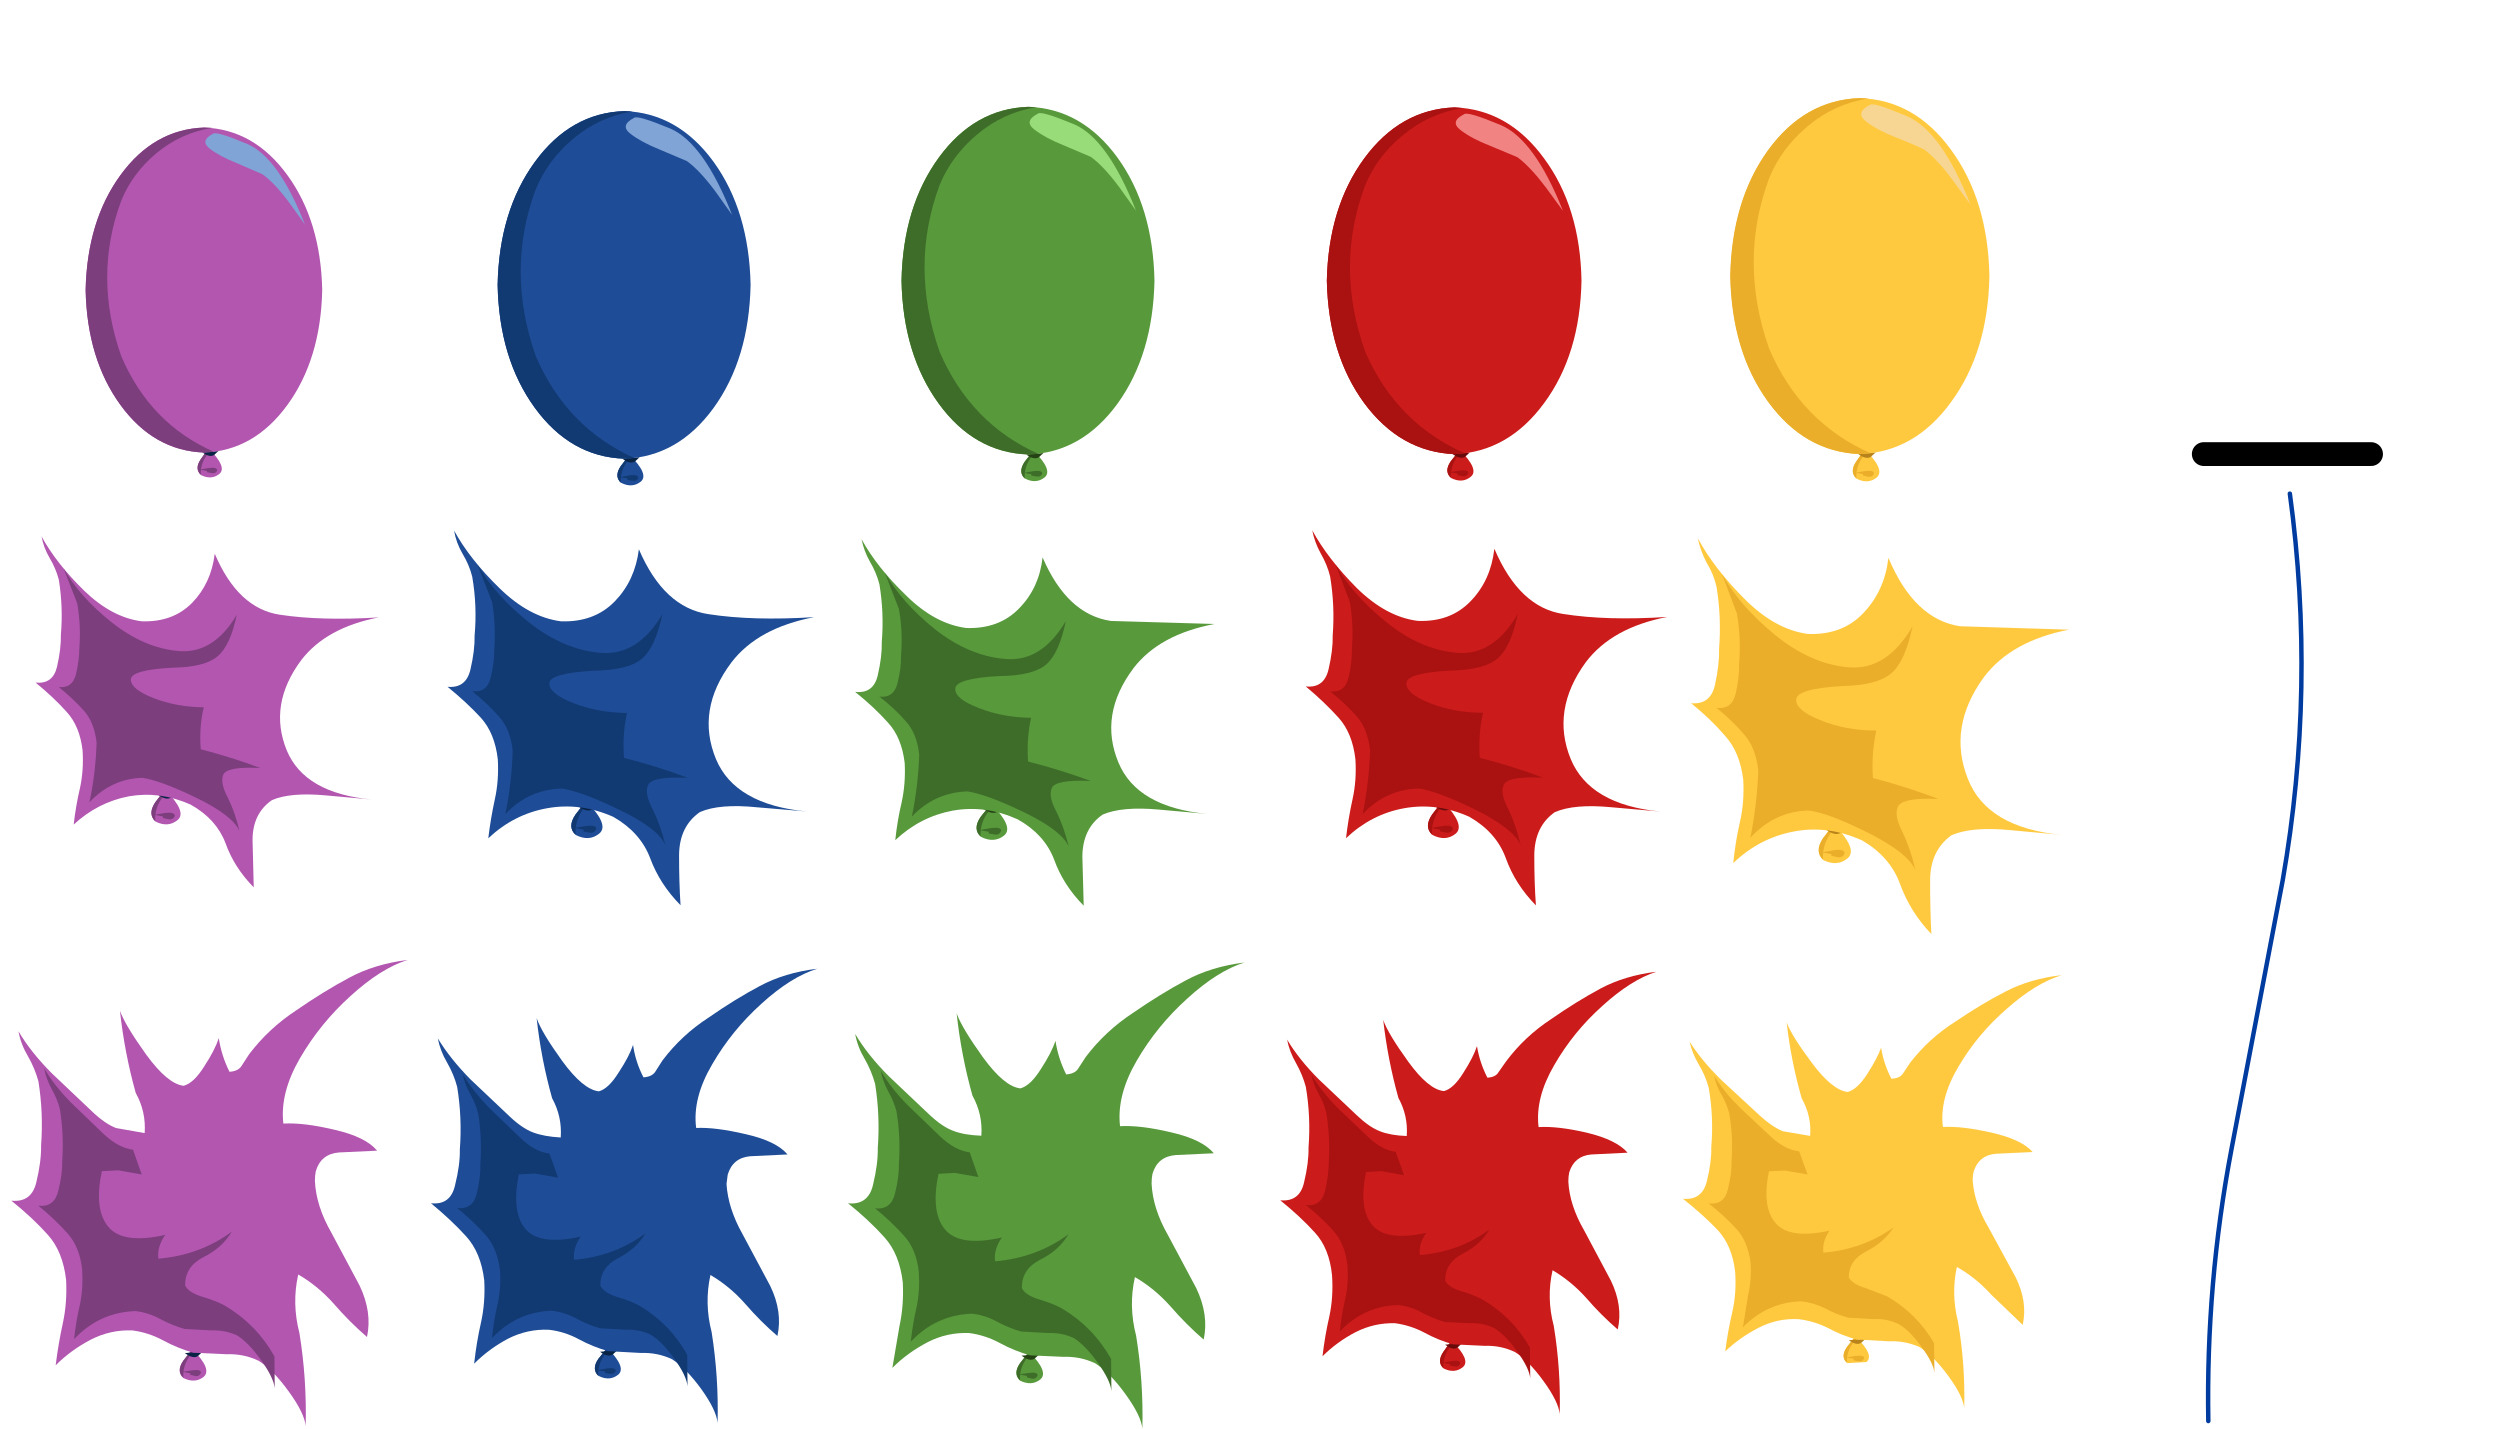
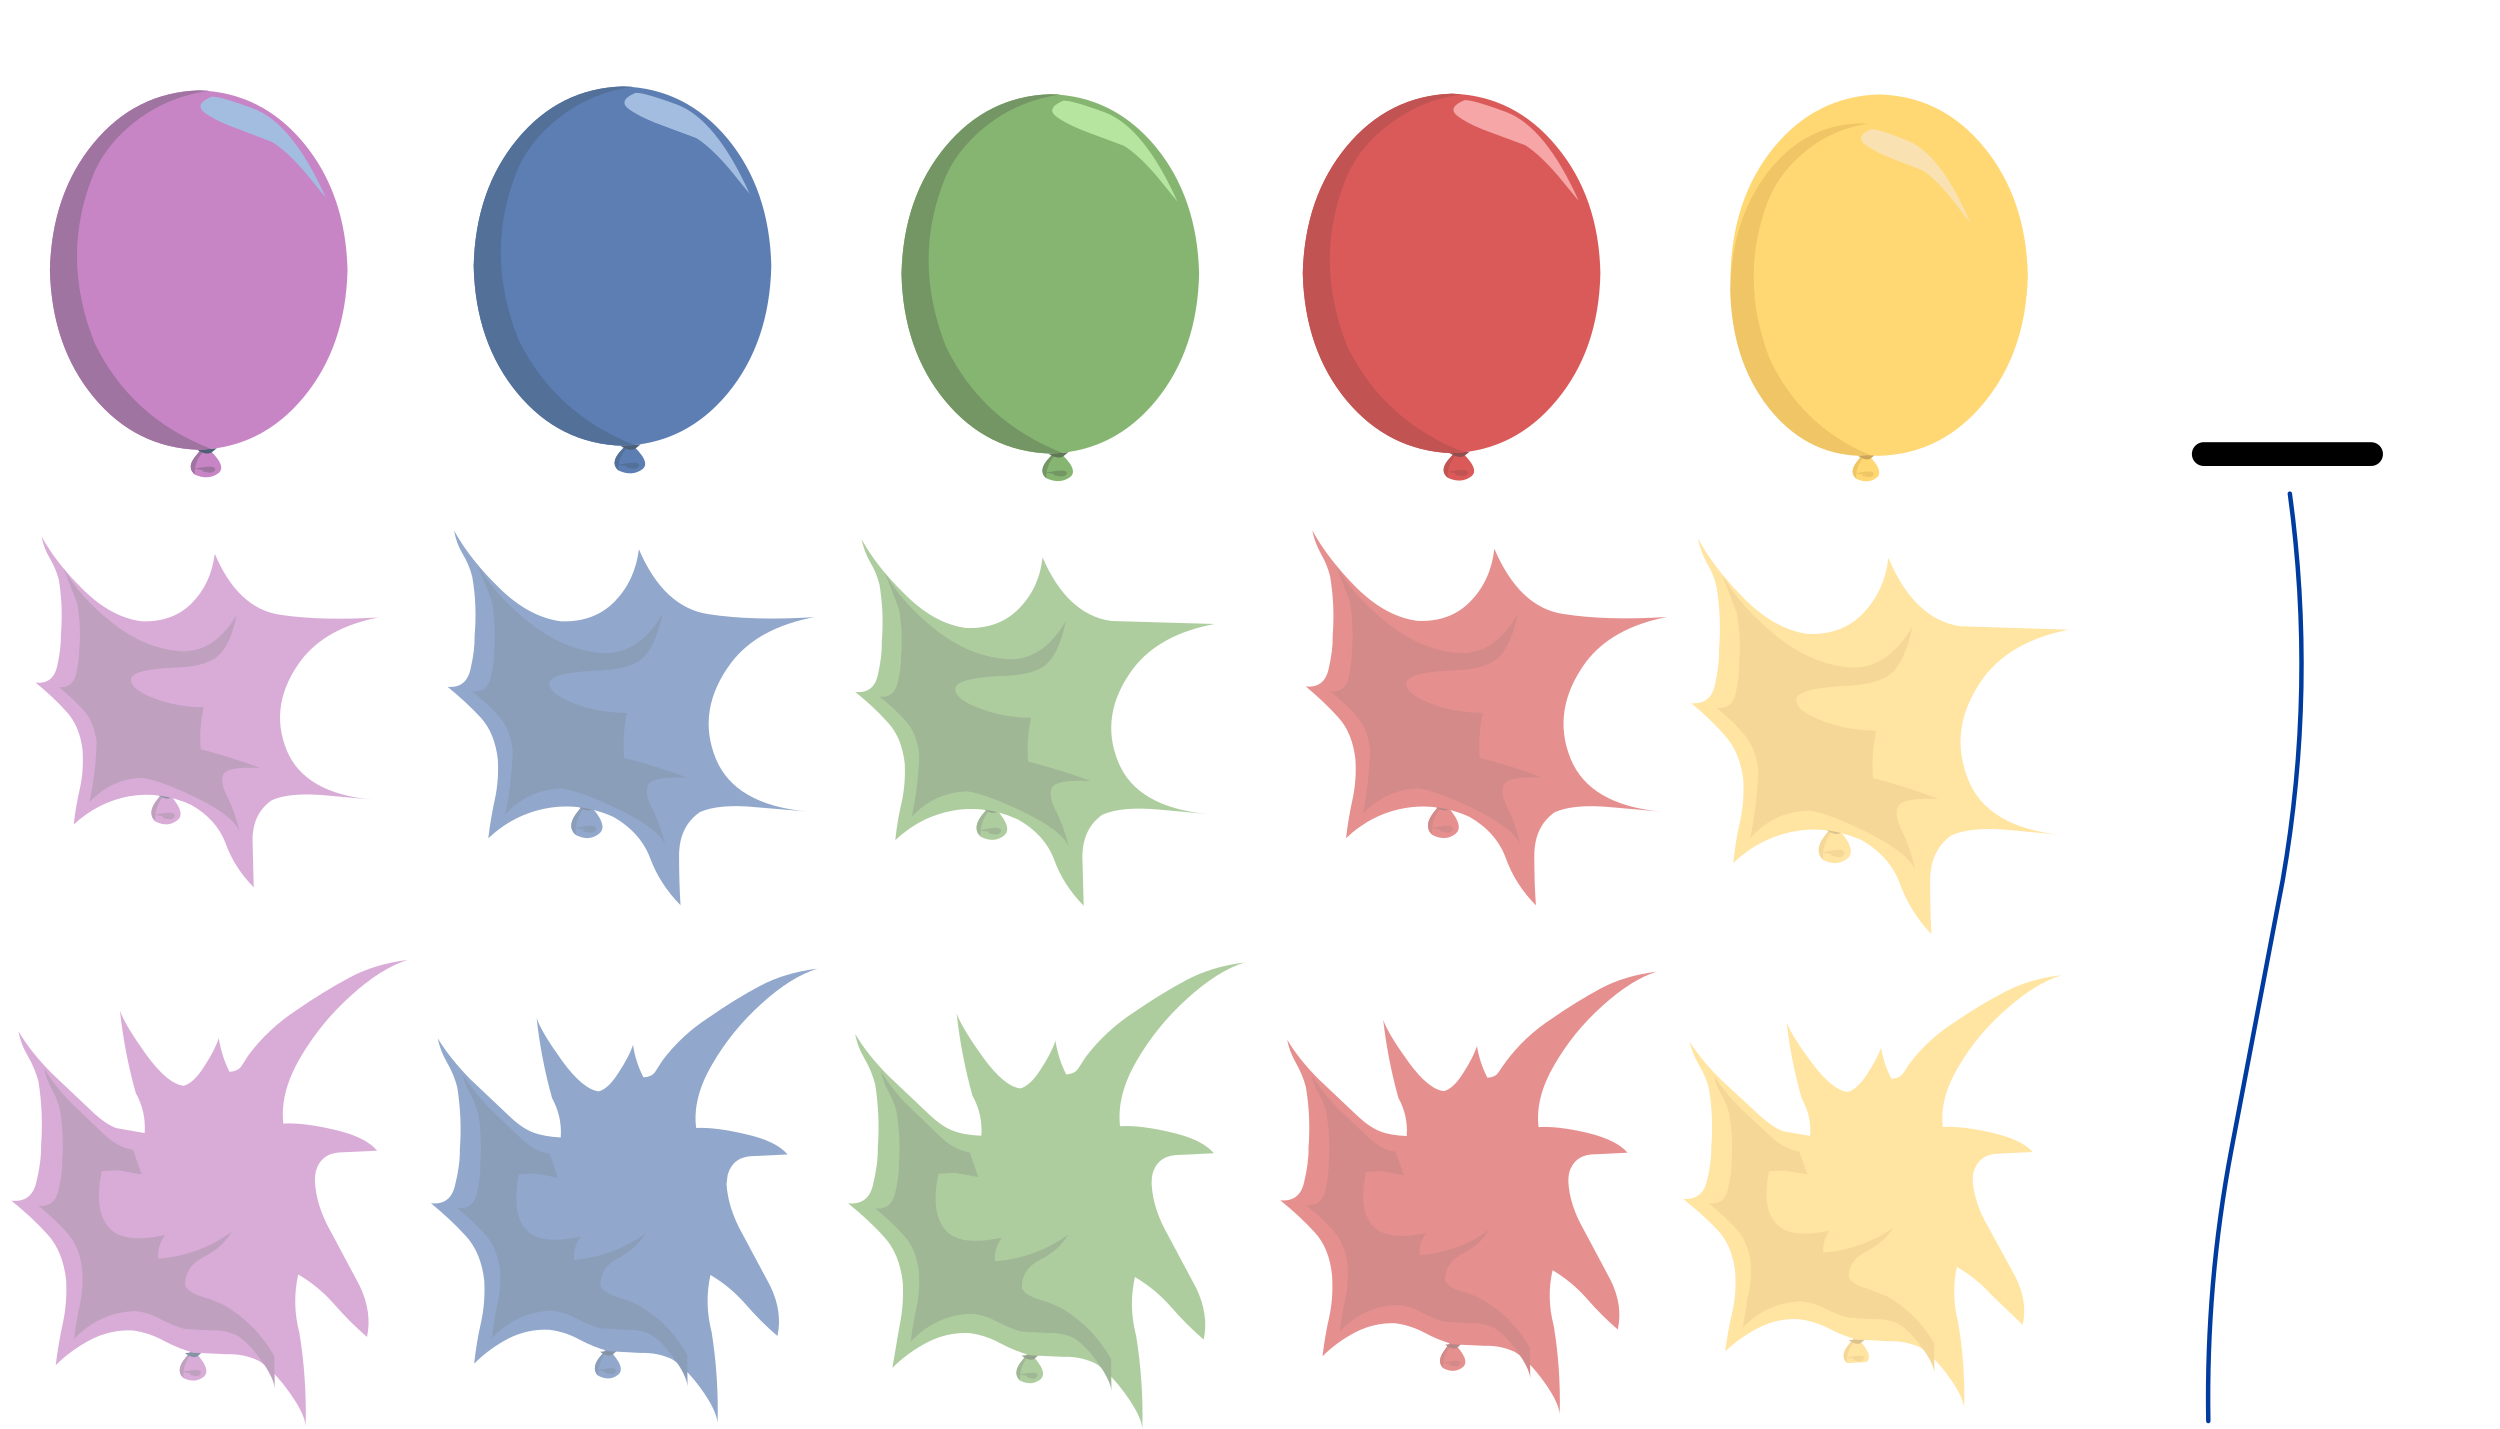
<svg xmlns="http://www.w3.org/2000/svg" width="420" height="240" id="svg2" version="1.1">
  <defs id="defs4" />
  <g id="layer1" transform="translate(-102.9821,-429.7616)">
-     <g id="g5337" transform="translate(117.3658,451.1889)">
+     <g id="g5337" transform="matrix(1.257862,0,0,1.105813,111.3658,444.9488)" style="opacity:0.721">
      <path id="path5339" d="m 19.35,55.75 q 1.1,-1.65 1.35,-1.8 3.15,3.15 1.75,4.25 -1.3,1.05 -3.05,0.2 -1.15,-1.05 -0.05,-2.65" style="fill:#b256b0;fill-rule:evenodd;stroke:none" />
      <path id="path5341" d="m 19.35,58.35 q -1.1,-1.05 0,-2.65 1.1,-1.6 1.35,-1.75 l 0.35,0.35 q -1.8,1.65 -1.7,4.05" style="fill:#7c3e7c;fill-rule:evenodd;stroke:none" />
      <path id="path5343" d="m 21.6,55 q -0.75,0.5 -2,-0.45 l 2.7,-0.2 -0.7,0.65" style="fill:#082344;fill-rule:evenodd;stroke:none" />
      <path id="path5345" d="m 21.15,58.05 -0.75,-0.15 0,-0.2 -1.2,-0.25 1.5,-0.25 q 1.35,-0.2 1.4,0.4 -0.25,0.6 -0.95,0.45" style="fill:#7c3e7c;fill-rule:evenodd;stroke:none" />
      <path id="path5347" d="m 39.75,27.3 q -0.25,11.6 -5.85,19.3 -5.6,7.7 -14,8 Q 11.45,54.3 5.85,46.6 0.25,38.9 0,27.3 0.25,15.7 5.85,8 11.45,0.3 19.9,0 q 8.4,0.3 14,8 5.6,7.7 5.85,19.3" style="fill:#b256b0;fill-rule:evenodd;stroke:none" />
      <path id="path5349" d="M 0,27.3 Q 0.25,15.7 5.85,8 11.45,0.3 19.9,0 l 1.35,0.05 Q 16,0.9 11.9,4.3 7.85,7.7 6,12.25 1.25,25 6,38.45 q 4.85,11.3 15.5,16 L 19.9,54.6 Q 11.45,54.3 5.85,46.6 0.25,38.9 0,27.3" style="fill:#7c3e7c;fill-rule:evenodd;stroke:none" />
      <path id="path5351" d="M 20.85,3.55 Q 19.15,2.2 21.4,1.05 21.9,0.55 27.15,2.75 32.4,5 36.85,16.3 L 34.2,12.6 Q 31.7,9.25 29.7,7.85 L 25.45,6 q -2.9,-1.15 -4.6,-2.45" style="fill:#80a4d6;fill-rule:evenodd;stroke:none" />
    </g>
-     <g id="g5458" transform="translate(111.3104,522.6865)">
+     <g id="g5458" transform="translate(111.3104,522.6865)" style="opacity:0.492">
      <path id="path5460" d="m 19.4,39.75 q 3.75,3.75 2.1,5.1 -1.6,1.3 -3.7,0.25 -1.35,-1.25 -0.05,-3.2 1.35,-1.95 1.65,-2.15" style="fill:#b256b0;fill-rule:evenodd;stroke:none" />
      <path id="path5462" d="m 19.8,40.15 q -2.2,2 -2.05,4.9 -1.3,-1.25 0,-3.2 l 1.65,-2.1 0.4,0.4" style="fill:#7c3e7c;fill-rule:evenodd;stroke:none" />
      <path id="path5464" d="M 18.1,40.5 21.35,40.2 20.5,41 q -0.9,0.65 -2.4,-0.5" style="fill:#082344;fill-rule:evenodd;stroke:none" />
      <path id="path5466" d="m 17.6,43.95 1.8,-0.3 q 1.6,-0.2 1.65,0.5 -0.3,0.7 -1.1,0.55 l -0.9,-0.2 0,-0.25 -1.45,-0.3" style="fill:#7c3e7c;fill-rule:evenodd;stroke:none" />
      <path id="path5468" d="m 42.3,17.95 q -5.6,7.5 -2.45,15.2 3,7.2 14.3,8.25 L 46.4,40.7 q -5.95,-0.55 -9.05,0.8 -3.25,2.25 -3.25,6.7 l 0.2,7.95 Q 31,52.8 29.55,48.7 28,44.65 23.7,42.25 18.55,39.95 13.35,40.85 8.1,41.85 4.05,45.6 4.4,42.5 5.1,39.5 5.75,36.55 5.55,33.2 5.1,29.1 2.85,26.65 0.65,24.2 -2.35,21.75 0.55,22.05 1.25,19.1 1.95,16.05 1.9,13.7 2.3,9.05 1.55,4.45 1.05,2.55 0,0.8 q -1,-1.7 -1.35,-3.6 2.5,4.55 7.15,9.1 4.65,4.5 9.65,5.15 5.25,0.2 8.5,-3.1 3.2,-3.3 3.8,-8.25 3.9,9.2 10.95,10.25 6.95,1.05 16.6,0.45 -8.8,1.7 -13,7.15" style="fill:#b256b0;fill-rule:evenodd;stroke:none" />
      <path id="path5470" d="m 31.45,10.35 q -1.1,5.25 -3.25,7 -2.1,1.8 -7.5,1.9 -7.05,0.35 -7.05,2 0,1.6 3.8,3.1 3.85,1.5 8.45,1.55 -0.8,3.4 -0.5,7.05 5.2,1.35 10,3.15 -5.75,-0.3 -6.25,1.2 -0.5,1.3 0.75,3.7 1.25,2.45 2,5.7 -1.05,-2.55 -7.15,-5.55 -6.1,-2.95 -9.15,-3.4 -5.2,0.15 -8.9,4.1 Q 7.75,36.95 7.9,31.8 7.5,28.4 5.75,26.45 4,24.5 1.55,22.5 3.85,22.75 4.45,20.3 5,17.85 5,16 5.3,12.2 4.65,8.45 L 2.35,2.55 Q 5,7.3 10.4,11.6 q 5.45,4.35 11.3,4.85 5.85,0.5 9.75,-6.1" style="fill:#7c3e7c;fill-rule:evenodd;stroke:none" />
    </g>
-     <g id="g5696" transform="translate(112.2364,608.4737)">
+     <g id="g5696" transform="translate(112.2364,608.4737)" style="opacity:0.492">
      <path id="path5698" d="m 21.55,49.9 1.5,-1.95 q 3.4,3.4 1.9,4.65 -1.45,1.15 -3.4,0.2 -1.25,-1.15 0,-2.9" style="fill:#b256b0;fill-rule:evenodd;stroke:none" />
      <path id="path5700" d="m 21.55,52.75 q -1.2,-1.15 0,-2.9 l 1.5,-1.9 0.3,0.35 q -1.95,1.85 -1.8,4.45" style="fill:#7c3e7c;fill-rule:evenodd;stroke:none" />
      <path id="path5702" d="m 24,49.1 q -0.8,0.55 -2.2,-0.5 l 3,-0.25 -0.8,0.75" style="fill:#082344;fill-rule:evenodd;stroke:none" />
      <path id="path5704" d="m 23.5,52.45 -0.8,-0.2 0,-0.25 -1.35,-0.25 1.7,-0.25 q 1.45,-0.2 1.45,0.4 -0.25,0.7 -1,0.55" style="fill:#7c3e7c;fill-rule:evenodd;stroke:none" />
      <path id="path5706" d="m 49.4,-14.45 q 4.25,-2.3 9.85,-3 -4.5,1.4 -9.6,6.05 -5.1,4.6 -8.5,10.45 -3.4,5.85 -2.8,11 3.4,-0.2 8.65,1.05 5.2,1.2 7.1,3.5 l -6.4,0.3 q -3.05,0.25 -3.9,3.15 -0.15,0.7 -0.15,1.65 0.2,4.2 2.75,8.65 l 4.75,8.9 q 2.15,4.5 1.25,8.65 -2.95,-2.55 -5.55,-5.55 -2.65,-3 -6,-4.95 -1.1,4.85 0.2,9.85 1.25,7.7 1.05,15.6 -0.2,-2.15 -2.85,-5.8 -2.6,-3.6 -5.05,-5.15 -2.5,-1.2 -5.35,-1.1 l -5.6,-0.25 Q 20.6,47.8 18.2,46.5 15.7,45.15 13,44.8 9.3,44.65 6,46.35 2.65,48.1 0.1,50.65 0.55,47 1.3,43.6 2.05,40.15 1.85,36.3 1.3,31.5 -1.25,28.7 -3.8,25.85 -7.35,23 q 3.4,0.35 4.2,-3.1 0.85,-3.5 0.8,-6.2 0.4,-5.45 -0.45,-10.75 -0.6,-2.2 -1.75,-4.2 -1.2,-2 -1.6,-4.2 2.1,3.55 5.65,7.1 L 6.2,8 q 2.2,2.1 4.05,2.8 l 4.8,0.85 q 0.25,-3.6 -1.5,-6.75 -1.9,-6.8 -2.65,-13.8 0.85,2.4 4.4,7.35 3.6,4.95 6.3,5.25 1.7,-0.45 3.45,-3.25 1.8,-2.75 2.45,-4.75 0.45,2.95 1.8,5.65 1.45,-0.1 2,-0.95 l 1.3,-2 q 3.3,-4.35 7.95,-7.4 4.55,-3.15 8.85,-5.45" style="fill:#b256b0;fill-rule:evenodd;stroke:none" />
      <path id="path5708" d="M 0.8,7.6 Q 0.35,5.85 -0.6,4.2 -1.5,2.5 -1.85,0.75 q 1.7,2.9 4.5,5.75 l 5.4,5.2 q 2.5,2.4 5.05,2.75 l 1.45,4.15 -3.95,-0.7 -2.75,0.15 q -1.35,6.45 1.1,9.35 2.45,2.95 9.55,1.35 -1.4,2 -1.15,4 7,-0.6 12.35,-4.55 -1.65,2.75 -4.8,4.3 -3.1,1.6 -3.05,4.75 0.6,1.2 2.9,1.9 2.35,0.7 3.8,1.5 5.25,3.1 8.3,8.5 l 0.05,5.4 Q 36.75,52.8 34.65,49.85 32.55,46.9 30.6,45.65 28.55,44.7 26.25,44.8 l -4.5,-0.25 q -2.1,-0.6 -4.05,-1.65 -2,-1.1 -4.2,-1.35 -6.05,0.2 -10.3,4.7 0.3,-2.95 0.95,-5.7 0.6,-2.8 0.4,-5.95 -0.4,-3.85 -2.5,-6.15 -2.05,-2.3 -4.85,-4.6 2.7,0.3 3.35,-2.55 0.7,-2.8 0.65,-5 0.3,-4.4 -0.4,-8.7" style="fill:#7c3e7c;fill-rule:evenodd;stroke:none" />
    </g>
-     <g id="g5950" transform="translate(186.5816,448.4249)">
+     <g id="g5950" transform="matrix(1.176471,0,0,1.033719,182.5613,444.2843)" style="opacity:0.721">
      <path id="path5952" d="m 20.7,59.65 1.45,-1.9 q 3.35,3.3 1.9,4.5 -1.45,1.15 -3.3,0.2 -1.25,-1.05 -0.05,-2.8" style="fill:#1e4c96;fill-rule:evenodd;stroke:none" />
      <path id="path5954" d="m 20.7,62.45 q -1.15,-1.15 0,-2.85 l 1.45,-1.85 0.35,0.35 q -1.95,1.8 -1.8,4.35" style="fill:#113972;fill-rule:evenodd;stroke:none" />
      <path id="path5956" d="M 23.1,58.85 Q 22.3,59.4 20.95,58.4 l 2.9,-0.25 -0.75,0.7" style="fill:#082344;fill-rule:evenodd;stroke:none" />
      <path id="path5958" d="m 22.65,62.1 -0.85,-0.15 0,-0.25 -1.25,-0.2 1.6,-0.3 q 1.45,-0.2 1.5,0.4 -0.3,0.65 -1,0.5" style="fill:#113972;fill-rule:evenodd;stroke:none" />
      <path id="path5960" d="m 42.5,29.2 q -0.25,12.4 -6.2,20.65 -6,8.25 -15,8.55 Q 12.25,58.1 6.25,49.85 0.25,41.6 0,29.2 0.25,16.8 6.25,8.55 12.25,0.3 21.3,0 q 9,0.3 15,8.55 5.95,8.25 6.2,20.65" style="fill:#1e4c96;fill-rule:evenodd;stroke:none" />
      <path id="path5962" d="M 0,29.2 Q 0.25,16.8 6.25,8.55 12.25,0.3 21.3,0 l 1.4,0.05 Q 17.1,0.95 12.75,4.6 8.4,8.25 6.4,13.15 q -5.05,13.6 0,28 Q 11.6,53.2 23,58.3 l -1.7,0.1 Q 12.25,58.1 6.25,49.85 0.25,41.6 0,29.2" style="fill:#113972;fill-rule:evenodd;stroke:none" />
      <path id="path5964" d="m 22.3,3.8 q -1.8,-1.4 0.6,-2.65 0.5,-0.55 6.15,1.8 5.6,2.45 10.35,14.5 l -2.85,-4 Q 33.9,9.9 31.8,8.4 L 27.2,6.45 Q 24.1,5.2 22.3,3.8" style="fill:#80a4d6;fill-rule:evenodd;stroke:none" />
    </g>
-     <g id="g6139" transform="translate(180.5152,523.6415)">
+     <g id="g6139" transform="translate(180.5152,523.6415)" style="opacity:0.492">
      <path id="path6141" d="m 20.9,40.7 q 4,4 2.25,5.45 -1.7,1.4 -3.95,0.25 -1.5,-1.3 -0.05,-3.4 l 1.75,-2.3" style="fill:#1e4c96;fill-rule:evenodd;stroke:none" />
      <path id="path6143" d="m 21.3,41.1 q -2.3,2.2 -2.15,5.25 -1.4,-1.35 0,-3.4 l 1.75,-2.25 0.4,0.4" style="fill:#113972;fill-rule:evenodd;stroke:none" />
      <path id="path6145" d="M 19.5,41.5 23,41.2 22.05,42.05 Q 21.1,42.7 19.5,41.5" style="fill:#082344;fill-rule:evenodd;stroke:none" />
      <path id="path6147" d="m 18.95,45.2 1.95,-0.3 q 1.7,-0.25 1.75,0.45 -0.3,0.8 -1.15,0.65 l -1,-0.2 0,-0.3 -1.55,-0.3" style="fill:#113972;fill-rule:evenodd;stroke:none" />
      <path id="path6149" d="m 45.35,17.4 q -6,8 -2.6,16.25 3.2,7.65 15.25,8.8 l -8.3,-0.7 q -6.35,-0.65 -9.65,0.8 -3.45,2.4 -3.5,7.2 0,4.75 0.25,8.45 Q 33.3,54.65 31.7,50.3 30.05,45.95 25.5,43.35 19.95,40.9 14.4,41.9 8.8,42.9 4.5,46.95 4.9,43.6 5.6,40.4 6.3,37.25 6.1,33.7 5.6,29.3 3.25,26.7 0.85,24.1 -2.35,21.5 0.75,21.8 1.5,18.6 2.25,15.4 2.2,12.9 2.65,7.9 1.8,3 1.3,1 0.15,-0.9 -0.9,-2.7 -1.25,-4.75 1.4,0.1 6.4,4.95 q 4.95,4.85 10.3,5.55 5.6,0.2 9.05,-3.35 3.4,-3.5 4.05,-8.75 4.2,9.8 11.7,10.9 7.4,1.15 17.75,0.5 -9.45,1.8 -13.9,7.6" style="fill:#1e4c96;fill-rule:evenodd;stroke:none" />
      <path id="path6151" d="m 33.75,9.3 q -1.2,5.6 -3.45,7.5 -2.25,1.9 -8.05,2 -7.5,0.4 -7.5,2.15 0,1.7 4.05,3.3 4.1,1.6 9,1.65 -0.8,3.65 -0.5,7.55 5.55,1.4 10.7,3.35 -6.15,-0.3 -6.7,1.3 -0.55,1.4 0.8,3.95 1.3,2.6 2.15,6.05 -1.15,-2.75 -7.65,-5.9 -6.5,-3.15 -9.75,-3.6 -5.6,0.15 -9.5,4.3 Q 8.45,37.7 8.6,32.2 8.2,28.6 6.3,26.5 4.45,24.4 1.8,22.25 4.3,22.55 4.9,19.95 5.55,17.3 5.5,15.3 5.8,11.25 5.15,7.3 L 2.7,1 q 2.85,5.05 8.6,9.65 5.8,4.6 12,5.15 6.3,0.55 10.45,-6.5" style="fill:#113972;fill-rule:evenodd;stroke:none" />
    </g>
-     <g id="g6393" transform="translate(183.8861,612.9588)">
+     <g id="g6393" transform="translate(183.8861,612.9588)" style="opacity:0.492">
      <path id="path6395" d="m 19.6,45.15 1.5,-1.9 q 3.3,3.3 1.85,4.5 -1.45,1.15 -3.3,0.2 -1.2,-1.1 -0.05,-2.8" style="fill:#1e4c96;fill-rule:evenodd;stroke:none" />
      <path id="path6397" d="m 19.6,47.95 q -1.15,-1.15 0,-2.85 l 1.5,-1.85 0.3,0.35 q -1.9,1.8 -1.8,4.35" style="fill:#113972;fill-rule:evenodd;stroke:none" />
      <path id="path6399" d="M 22.05,44.35 Q 21.25,44.9 19.9,43.9 l 2.9,-0.25 -0.75,0.7" style="fill:#082344;fill-rule:evenodd;stroke:none" />
      <path id="path6401" d="m 21.55,47.6 -0.8,-0.15 0,-0.25 -1.3,-0.2 1.65,-0.3 q 1.4,-0.2 1.45,0.4 -0.3,0.65 -1,0.5" style="fill:#113972;fill-rule:evenodd;stroke:none" />
      <path id="path6403" d="m 46.75,-17.55 q 4.2,-2.25 9.65,-2.9 -4.4,1.35 -9.35,5.85 -5,4.5 -8.3,10.2 -3.35,5.7 -2.7,10.7 3.25,-0.15 8.35,1.05 5.1,1.15 7,3.4 l -6.25,0.3 q -2.95,0.25 -3.8,3.1 l -0.2,1.55 q 0.25,4.1 2.7,8.45 l 4.65,8.7 q 2.1,4.35 1.2,8.4 -2.85,-2.45 -5.4,-5.4 -2.6,-2.95 -5.85,-4.85 -1.05,4.75 0.2,9.6 1.2,7.55 1,15.25 -0.2,-2.15 -2.75,-5.7 -2.55,-3.5 -4.9,-5 Q 29.55,44 26.75,44.1 L 21.3,43.8 q -2.55,-0.7 -4.95,-2 -2.4,-1.3 -5.05,-1.6 -3.6,-0.15 -6.85,1.5 -3.2,1.7 -5.7,4.2 0.4,-3.6 1.15,-6.9 0.75,-3.35 0.55,-7.1 -0.55,-4.65 -3.05,-7.4 -2.5,-2.75 -5.9,-5.55 3.3,0.35 4.05,-3.05 0.85,-3.4 0.8,-6 0.4,-5.3 -0.45,-10.5 -0.55,-2.1 -1.7,-4.1 -1.15,-1.95 -1.55,-4.05 2.05,3.4 5.5,6.9 l 6.55,6.2 q 2.1,2 3.95,2.7 1.85,0.7 4.65,0.85 0.25,-3.5 -1.45,-6.6 -1.85,-6.6 -2.6,-13.45 0.8,2.35 4.3,7.2 3.5,4.8 6.15,5.1 1.65,-0.45 3.35,-3.2 1.75,-2.65 2.4,-4.6 0.4,2.85 1.75,5.45 1.4,-0.1 1.95,-0.9 l 1.25,-1.95 q 3.2,-4.25 7.75,-7.2 4.45,-3.1 8.6,-5.3" style="fill:#1e4c96;fill-rule:evenodd;stroke:none" />
      <path id="path6405" d="M -0.55,3.95 Q -1,2.2 -1.9,0.6 -2.85,-1.05 -3.15,-2.7 -1.5,0.05 1.25,2.9 L 6.5,7.95 q 2.4,2.35 4.9,2.65 l 1.45,4.05 -3.9,-0.7 -2.7,0.15 q -1.25,6.3 1.1,9.15 2.4,2.85 9.3,1.3 -1.35,1.95 -1.1,3.9 6.8,-0.6 12,-4.45 -1.6,2.65 -4.65,4.2 -3,1.55 -2.95,4.6 0.6,1.2 2.85,1.9 2.25,0.65 3.7,1.45 5.1,3 8.05,8.25 l 0.05,5.3 Q 34.45,47.95 32.4,45.1 30.35,42.2 28.45,41.05 26.5,40.1 24.25,40.2 l -4.4,-0.25 Q 17.8,39.35 15.9,38.3 13.95,37.25 11.8,37 5.9,37.2 1.75,41.6 q 0.3,-2.9 0.9,-5.55 0.65,-2.75 0.45,-5.8 -0.45,-3.75 -2.45,-6 -2,-2.25 -4.75,-4.5 2.65,0.3 3.3,-2.45 0.65,-2.75 0.6,-4.9 0.3,-4.3 -0.35,-8.45" style="fill:#113972;fill-rule:evenodd;stroke:none" />
    </g>
-     <g id="g6625" transform="translate(254.4339,447.7106)">
+     <g id="g6625" transform="matrix(1.176471,0,0,1.033719,254.4339,445.5903)" style="opacity:0.721">
      <path id="path6627" d="m 20.7,59.65 1.45,-1.9 q 3.35,3.3 1.9,4.5 -1.45,1.15 -3.3,0.2 -1.25,-1.05 -0.05,-2.8" style="fill:#58993c;fill-rule:evenodd;stroke:none" />
      <path id="path6629" d="m 20.7,62.45 q -1.15,-1.15 0,-2.85 l 1.45,-1.85 0.35,0.35 q -1.95,1.8 -1.8,4.35" style="fill:#3e6d29;fill-rule:evenodd;stroke:none" />
      <path id="path6631" d="M 23.1,58.85 Q 22.3,59.4 20.95,58.4 l 2.9,-0.25 -0.75,0.7" style="fill:#254215;fill-rule:evenodd;stroke:none" />
      <path id="path6633" d="m 22.65,62.1 -0.85,-0.15 0,-0.25 -1.25,-0.2 1.6,-0.3 q 1.45,-0.2 1.5,0.4 -0.3,0.65 -1,0.5" style="fill:#3e6d29;fill-rule:evenodd;stroke:none" />
      <path id="path6635" d="m 42.5,29.2 q -0.25,12.4 -6.2,20.65 -6,8.25 -15,8.55 Q 12.25,58.1 6.25,49.85 0.25,41.6 0,29.2 0.25,16.8 6.25,8.55 12.25,0.3 21.3,0 q 9,0.3 15,8.55 5.95,8.25 6.2,20.65" style="fill:#58993c;fill-rule:evenodd;stroke:none" />
      <path id="path6637" d="M 0,29.2 Q 0.25,16.8 6.25,8.55 12.25,0.3 21.3,0 l 1.4,0.05 Q 17.1,0.95 12.75,4.6 8.4,8.25 6.4,13.15 q -5.05,13.6 0,28 Q 11.6,53.2 23,58.3 l -1.7,0.1 Q 12.25,58.1 6.25,49.85 0.25,41.6 0,29.2" style="fill:#3e6d29;fill-rule:evenodd;stroke:none" />
      <path id="path6639" d="m 22.3,3.8 q -1.8,-1.4 0.6,-2.65 0.5,-0.55 6.15,1.8 5.6,2.45 10.35,14.5 l -2.85,-4 Q 33.9,9.9 31.8,8.4 L 27.2,6.45 Q 24.1,5.2 22.3,3.8" style="fill:#98db79;fill-rule:evenodd;stroke:none" />
    </g>
-     <g id="g6882" transform="matrix(1.132665,0,0,1.129744,245.742,516.4582)">
+     <g id="g6882" transform="matrix(1.132665,0,0,1.129744,245.742,516.4582)" style="opacity:0.492">
      <path id="path6884" d="m 20.95,42.8 q 3.45,3.45 1.95,4.7 -1.5,1.2 -3.45,0.2 -1.25,-1.1 -0.05,-2.95 l 1.55,-1.95" style="fill:#58993c;fill-rule:evenodd;stroke:none" />
      <path id="path6886" d="m 21.3,43.15 q -2,1.85 -1.9,4.5 -1.2,-1.15 0,-2.9 l 1.55,-1.95 0.35,0.35" style="fill:#3e6d29;fill-rule:evenodd;stroke:none" />
      <path id="path6888" d="m 19.7,43.45 3.05,-0.25 -0.8,0.75 Q 21.1,44.5 19.7,43.45" style="fill:#254215;fill-rule:evenodd;stroke:none" />
      <path id="path6890" d="m 19.25,46.7 1.7,-0.3 q 1.5,-0.2 1.5,0.4 -0.25,0.7 -1,0.55 l -0.85,-0.15 0,-0.25 -1.35,-0.25" style="fill:#3e6d29;fill-rule:evenodd;stroke:none" />
      <path id="path6892" d="m 42.1,22.6 q -5.2,6.95 -2.25,14.05 2.75,6.65 13.2,7.65 l -7.2,-0.65 q -5.5,-0.5 -8.35,0.75 -2.95,2.05 -3,6.2 l 0.2,7.35 Q 31.65,54.85 30.3,51.05 28.85,47.3 24.9,45.1 20.15,42.95 15.3,43.8 10.45,44.7 6.75,48.2 7.05,45.3 7.7,42.55 8.3,39.8 8.15,36.75 7.7,32.9 5.65,30.7 3.6,28.4 0.8,26.15 3.5,26.45 4.15,23.7 4.8,20.9 4.75,18.7 5.1,14.4 4.4,10.15 3.95,8.4 3,6.8 2.1,5.2 1.75,3.45 q 2.3,4.2 6.65,8.4 4.25,4.2 8.9,4.8 4.85,0.15 7.8,-2.9 3,-3.05 3.5,-7.6 3.65,8.5 10.15,9.45 l 15.35,0.45 q -8.15,1.55 -12,6.55" style="fill:#58993c;fill-rule:evenodd;stroke:none" />
      <path id="path6894" d="m 32.05,15.6 q -1,4.85 -2.95,6.5 -1.95,1.65 -7,1.7 -6.45,0.35 -6.45,1.9 -0.05,1.5 3.5,2.85 3.5,1.4 7.75,1.45 -0.7,3.15 -0.45,6.5 4.85,1.25 9.3,2.9 -5.35,-0.25 -5.8,1.1 -0.5,1.25 0.7,3.45 1.1,2.25 1.85,5.25 -1,-2.4 -6.65,-5.15 -5.6,-2.7 -8.4,-3.1 Q 12.6,41.1 9.2,44.7 10.15,40.2 10.3,35.45 9.95,32.3 8.3,30.5 6.7,28.65 4.4,26.85 6.55,27.1 7.1,24.8 7.65,22.55 7.6,20.8 7.9,17.3 7.3,13.85 L 5.2,8.4 q 2.45,4.4 7.4,8.4 5.05,4 10.45,4.45 5.4,0.5 9,-5.65" style="fill:#3e6d29;fill-rule:evenodd;stroke:none" />
    </g>
-     <g id="g7158" transform="translate(254.7998,602.9116)">
+     <g id="g7158" transform="translate(254.7998,602.9116)" style="opacity:0.492">
      <path id="path7160" d="m 19.55,55.9 1.5,-1.95 q 3.4,3.4 1.9,4.65 -1.45,1.15 -3.4,0.2 -1.25,-1.15 0,-2.9" style="fill:#58993c;fill-rule:evenodd;stroke:none" />
      <path id="path7162" d="m 19.55,58.75 q -1.2,-1.15 0,-2.9 l 1.5,-1.9 0.3,0.35 q -1.95,1.85 -1.8,4.45" style="fill:#3e6d29;fill-rule:evenodd;stroke:none" />
      <path id="path7164" d="m 22,55.1 q -0.8,0.55 -2.2,-0.5 l 3,-0.25 -0.8,0.75" style="fill:#254215;fill-rule:evenodd;stroke:none" />
      <path id="path7166" d="m 21.5,58.45 -0.8,-0.2 0,-0.25 -1.35,-0.25 1.7,-0.25 q 1.45,-0.2 1.45,0.4 -0.25,0.7 -1,0.55" style="fill:#3e6d29;fill-rule:evenodd;stroke:none" />
      <path id="path7168" d="m 47.4,-8.45 q 4.25,-2.3 9.85,-3 -4.5,1.4 -9.6,6.05 -5.1,4.6 -8.5,10.45 -3.4,5.85 -2.8,11 3.4,-0.2 8.65,1.05 5.2,1.2 7.1,3.5 l -6.4,0.3 q -3.05,0.25 -3.9,3.15 -0.15,0.7 -0.15,1.65 0.2,4.2 2.75,8.65 l 4.75,8.9 q 2.15,4.5 1.25,8.65 -2.95,-2.55 -5.55,-5.55 -2.65,-3 -6,-4.95 -1.1,4.85 0.2,9.85 1.25,7.7 1.05,15.6 -0.2,-2.15 -2.85,-5.8 -2.6,-3.6 -5.05,-5.15 -2.5,-1.2 -5.35,-1.1 l -5.6,-0.25 Q 18.6,53.8 16.2,52.5 13.7,51.15 11,50.8 7.3,50.65 4,52.35 0.65,54.1 -1.9,56.65 l 1.2,-7.05 q 0.75,-3.45 0.55,-7.3 -0.55,-4.8 -3.1,-7.6 -2.55,-2.85 -6.1,-5.7 3.4,0.35 4.2,-3.1 0.85,-3.5 0.8,-6.2 0.4,-5.45 -0.45,-10.75 -0.6,-2.2 -1.75,-4.2 -1.2,-2 -1.6,-4.2 2.1,3.55 5.65,7.1 L 4.2,14 q 2.2,2.1 4.05,2.8 1.9,0.75 4.8,0.85 0.25,-3.6 -1.5,-6.75 -1.9,-6.8 -2.65,-13.8 0.85,2.4 4.4,7.35 3.6,4.95 6.3,5.25 1.7,-0.45 3.45,-3.25 1.8,-2.75 2.45,-4.75 0.45,2.95 1.8,5.65 1.45,-0.1 2,-0.95 l 1.3,-2 Q 33.9,0.05 38.55,-3 43.1,-6.15 47.4,-8.45" style="fill:#58993c;fill-rule:evenodd;stroke:none" />
      <path id="path7170" d="m -1.2,13.6 q -0.45,-1.75 -1.4,-3.4 -0.9,-1.7 -1.25,-3.45 1.7,2.9 4.5,5.75 l 5.4,5.2 q 2.5,2.4 5.05,2.75 L 12.55,24.6 8.6,23.9 5.85,24.05 q -1.35,6.45 1.1,9.35 2.45,2.95 9.55,1.35 -1.4,2 -1.15,4 7,-0.6 12.35,-4.55 -1.65,2.75 -4.8,4.3 -3.1,1.6 -3.05,4.75 0.6,1.2 2.9,1.9 2.35,0.7 3.8,1.5 5.25,3.1 8.3,8.5 l 0.05,5.4 Q 34.75,58.8 32.65,55.85 30.55,52.9 28.6,51.65 26.55,50.7 24.25,50.8 l -4.5,-0.25 q -2.1,-0.6 -4.05,-1.65 -2,-1.1 -4.2,-1.35 -6.05,0.2 -10.3,4.7 0.3,-2.95 0.95,-5.7 0.6,-2.8 0.4,-5.95 -0.4,-3.85 -2.5,-6.15 -2.05,-2.3 -4.85,-4.6 2.7,0.3 3.35,-2.55 0.7,-2.8 0.65,-5 0.3,-4.4 -0.4,-8.7" style="fill:#3e6d29;fill-rule:evenodd;stroke:none" />
    </g>
-     <g id="g7458" transform="matrix(1.111317,0,0,1.100285,325.8879,447.8032)">
+     <g id="g7458" transform="matrix(1.298701,0,0,1.140746,321.8472,445.4977)" style="opacity:0.721">
      <path id="path7460" d="M 18.75,54.05 20.1,52.3 q 3,3.05 1.65,4.1 -1.25,1.05 -2.95,0.2 -1.15,-1 -0.05,-2.55" style="fill:#cc1b1b;fill-rule:evenodd;stroke:none" />
      <path id="path7462" d="m 18.75,56.55 q -1.05,-1 0,-2.55 l 1.35,-1.7 0.3,0.3 q -1.75,1.65 -1.65,3.95" style="fill:#aa1111;fill-rule:evenodd;stroke:none" />
      <path id="path7464" d="M 20.9,53.35 Q 20.2,53.8 18.95,52.9 l 2.65,-0.2 -0.7,0.65" style="fill:#680b0b;fill-rule:evenodd;stroke:none" />
      <path id="path7466" d="m 20.5,56.3 -0.75,-0.15 0,-0.25 -1.15,-0.2 1.5,-0.25 q 1.25,-0.2 1.3,0.4 -0.25,0.55 -0.9,0.45" style="fill:#aa1111;fill-rule:evenodd;stroke:none" />
      <path id="path7468" d="M 38.5,26.45 Q 38.3,37.7 32.85,45.15 27.45,52.6 19.3,52.95 11.1,52.6 5.65,45.15 0.25,37.7 0,26.45 0.25,15.25 5.65,7.8 11.1,0.3 19.3,0 q 8.15,0.3 13.55,7.8 5.45,7.45 5.65,18.65" style="fill:#cc1b1b;fill-rule:evenodd;stroke:none" />
      <path id="path7470" d="M 0,26.45 Q 0.25,15.25 5.65,7.8 11.1,0.3 19.3,0 l 1.25,0.1 q -5.05,0.8 -9,4.1 -3.95,3.25 -5.75,7.7 -4.6,12.35 0,25.4 4.7,10.9 15.05,15.5 L 19.3,52.95 Q 11.1,52.6 5.65,45.15 0.25,37.7 0,26.45" style="fill:#aa1111;fill-rule:evenodd;stroke:none" />
      <path id="path7472" d="m 20.2,3.45 q -1.65,-1.3 0.55,-2.4 0.45,-0.5 5.55,1.65 5.1,2.2 9.4,13.1 L 33.1,12.2 Q 30.7,9 28.8,7.6 L 24.65,5.85 q -2.8,-1.1 -4.45,-2.4" style="fill:#f28383;fill-rule:evenodd;stroke:none" />
    </g>
-     <g id="g7783" transform="matrix(1.090678,0,0,1.106425,324.3687,513.0472)">
+     <g id="g7783" transform="matrix(1.090678,0,0,1.106425,324.3687,513.0472)" style="opacity:0.492">
      <path id="path7785" d="m 19.2,46.35 q 3.6,3.65 2.05,4.95 -1.55,1.25 -3.6,0.2 -1.35,-1.2 -0.05,-3.05 l 1.6,-2.1" style="fill:#cc1b1b;fill-rule:evenodd;stroke:none" />
      <path id="path7787" d="m 19.55,46.75 q -2.1,1.95 -1.95,4.7 -1.25,-1.2 0,-3.05 l 1.6,-2.05 0.35,0.4" style="fill:#aa1111;fill-rule:evenodd;stroke:none" />
      <path id="path7789" d="m 17.9,47.05 3.2,-0.25 -0.85,0.8 Q 19.4,48.15 17.9,47.05" style="fill:#680b0b;fill-rule:evenodd;stroke:none" />
      <path id="path7791" d="m 17.4,50.45 1.8,-0.3 q 1.55,-0.25 1.6,0.45 -0.3,0.7 -1.1,0.55 l -0.85,-0.2 0,-0.25 -1.45,-0.25" style="fill:#aa1111;fill-rule:evenodd;stroke:none" />
      <path id="path7793" d="m 41.3,25.25 q -5.4,7.3 -2.35,14.7 2.9,6.95 13.8,8 l -7.5,-0.65 q -5.75,-0.55 -8.75,0.75 -3.1,2.15 -3.15,6.5 0,4.3 0.25,7.65 Q 30.4,59 28.95,55 27.5,51.1 23.35,48.75 18.35,46.55 13.3,47.45 8.25,48.35 4.35,52 4.7,49 5.35,46.1 6,43.25 5.8,40.05 5.35,36.05 3.2,33.7 1.05,31.35 -1.85,28.95 q 2.8,0.3 3.5,-2.55 0.7,-2.95 0.65,-5.2 0.35,-4.5 -0.4,-8.95 -0.45,-1.8 -1.45,-3.5 -0.95,-1.7 -1.3,-3.5 2.4,4.35 6.9,8.8 4.5,4.35 9.35,4.95 5.05,0.2 8.15,-3 3.1,-3.15 3.65,-7.95 3.85,8.9 10.6,9.9 6.75,1.05 16.05,0.45 -8.5,1.6 -12.55,6.85" style="fill:#cc1b1b;fill-rule:evenodd;stroke:none" />
      <path id="path7795" d="m 30.8,17.95 q -1.05,5.05 -3.1,6.75 -2.05,1.75 -7.3,1.85 -6.75,0.35 -6.75,1.95 -0.05,1.55 3.65,3 3.7,1.45 8.15,1.45 -0.75,3.3 -0.5,6.85 5.05,1.25 9.7,3 -5.6,-0.25 -6.05,1.2 -0.5,1.25 0.75,3.6 1.15,2.3 1.9,5.45 -1.05,-2.45 -6.9,-5.35 -5.9,-2.85 -8.8,-3.25 -5.1,0.15 -8.65,3.9 1,-4.7 1.15,-9.7 Q 7.7,35.4 6,33.5 4.3,31.6 1.9,29.7 4.2,29.95 4.75,27.55 5.3,25.2 5.25,23.4 5.55,19.7 4.95,16.15 l -2.2,-5.7 q 2.55,4.55 7.75,8.7 5.25,4.2 10.9,4.7 5.65,0.5 9.4,-5.9" style="fill:#aa1111;fill-rule:evenodd;stroke:none" />
    </g>
-     <g id="g8127" transform="translate(326.9136,609.4635)">
+     <g id="g8127" transform="translate(326.9136,609.4635)" style="opacity:0.492">
      <path id="path8129" d="m 18.55,47.45 q 1.15,-1.7 1.45,-1.85 3.25,3.25 1.8,4.4 -1.4,1.1 -3.2,0.2 -1.2,-1.05 -0.05,-2.75" style="fill:#cc1b1b;fill-rule:evenodd;stroke:none" />
      <path id="path8131" d="m 18.55,50.15 q -1.1,-1.1 0,-2.75 1.15,-1.65 1.45,-1.8 l 0.3,0.3 q -1.85,1.75 -1.75,4.25" style="fill:#aa1111;fill-rule:evenodd;stroke:none" />
      <path id="path8133" d="m 20.9,46.7 q -0.75,0.5 -2.05,-0.5 l 2.8,-0.2 -0.75,0.7" style="fill:#680b0b;fill-rule:evenodd;stroke:none" />
      <path id="path8135" d="m 20.45,49.85 -0.8,-0.15 0,-0.25 -1.25,-0.2 1.6,-0.3 q 1.35,-0.2 1.4,0.4 -0.25,0.65 -0.95,0.5" style="fill:#aa1111;fill-rule:evenodd;stroke:none" />
      <path id="path8137" d="m 45,-13.65 q 4.05,-2.15 9.35,-2.8 -4.25,1.35 -9.1,5.75 -4.85,4.35 -8.05,9.9 -3.25,5.55 -2.65,10.45 3.2,-0.2 8.15,0.95 4.95,1.2 6.8,3.35 l -6.1,0.3 q -2.85,0.25 -3.7,3 -0.15,0.65 -0.15,1.55 0.2,3.95 2.65,8.2 l 4.5,8.45 q 2.05,4.25 1.15,8.2 -2.8,-2.4 -5.25,-5.25 -2.55,-2.85 -5.7,-4.7 -1.05,4.6 0.2,9.35 1.2,7.3 1,14.8 -0.2,-2.05 -2.7,-5.5 -2.5,-3.45 -4.8,-4.9 -2.4,-1.15 -5.1,-1.05 l -5.3,-0.25 q -2.5,-0.7 -4.8,-1.95 -2.35,-1.25 -4.95,-1.6 -3.5,-0.1 -6.65,1.5 -3.15,1.65 -5.55,4.05 0.4,-3.45 1.15,-6.7 0.7,-3.25 0.45,-6.9 -0.45,-4.55 -2.9,-7.2 -2.45,-2.7 -5.8,-5.4 3.25,0.3 4,-3 0.8,-3.3 0.75,-5.85 Q -3.7,7.95 -4.55,2.9 -5.1,0.85 -6.2,-1.1 -7.3,-3 -7.7,-5.05 q 2,3.35 5.35,6.7 l 6.4,6.05 q 2.05,1.95 3.85,2.65 1.75,0.7 4.5,0.8 0.25,-3.4 -1.4,-6.4 -1.8,-6.45 -2.55,-13.1 0.8,2.3 4.2,7 3.4,4.7 6,4.95 1.6,-0.4 3.25,-3.05 1.7,-2.65 2.3,-4.5 0.45,2.75 1.75,5.3 1.4,-0.1 1.85,-0.9 l 1.3,-1.85 q 3.1,-4.15 7.5,-7.05 4.3,-3 8.4,-5.2" style="fill:#cc1b1b;fill-rule:evenodd;stroke:none" />
      <path id="path8139" d="M -1.1,7.3 Q -1.5,5.65 -2.4,4.05 -3.3,2.5 -3.6,0.85 -2,3.55 0.65,6.3 l 5.15,4.9 q 2.35,2.3 4.75,2.6 l 1.4,3.95 -3.8,-0.7 -2.6,0.15 q -1.25,6.15 1.05,8.9 2.35,2.8 9.1,1.3 -1.35,1.9 -1.1,3.75 6.65,-0.55 11.7,-4.3 -1.55,2.6 -4.55,4.1 -2.9,1.5 -2.9,4.5 0.6,1.15 2.8,1.8 2.2,0.65 3.6,1.45 4.95,2.9 7.85,8 l 0.05,5.15 Q 33,50.2 31,47.4 29,44.6 27.15,43.45 25.25,42.5 23.05,42.6 L 18.8,42.4 q -2,-0.6 -3.9,-1.6 -1.85,-1.05 -3.95,-1.25 -5.75,0.15 -9.8,4.45 0.3,-2.8 0.9,-5.4 0.6,-2.65 0.4,-5.65 -0.4,-3.65 -2.35,-5.85 -1.95,-2.2 -4.65,-4.35 2.6,0.3 3.25,-2.45 0.6,-2.65 0.6,-4.75 0.25,-4.15 -0.4,-8.25" style="fill:#aa1111;fill-rule:evenodd;stroke:none" />
    </g>
-     <g id="g8507" transform="translate(393.6551,446.2463)">
+     <g id="g8507" transform="matrix(0.999001,0,0,0.9341797,393.6551,450.4838)" style="opacity:0.721">
      <path id="path8509" d="m 22.7,59.1 q 3.4,3.4 1.9,4.65 -1.45,1.15 -3.35,0.2 -1.3,-1.15 -0.05,-2.9 1.2,-1.8 1.5,-1.95" style="fill:#ffc93f;fill-rule:evenodd;stroke:none" />
      <path id="path8511" d="m 23.05,59.45 q -2,1.85 -1.85,4.45 -1.2,-1.15 0,-2.9 1.2,-1.75 1.5,-1.9 l 0.35,0.35" style="fill:#eaae2a;fill-rule:evenodd;stroke:none" />
      <path id="path8513" d="m 21.45,59.75 3,-0.25 -0.8,0.75 q -0.8,0.55 -2.2,-0.5" style="fill:#b7831a;fill-rule:evenodd;stroke:none" />
      <path id="path8515" d="m 21,62.95 1.65,-0.3 q 1.5,-0.2 1.5,0.4 -0.25,0.7 -1,0.55 l -0.85,-0.2 0,-0.25 -1.3,-0.2" style="fill:#eaae2a;fill-rule:evenodd;stroke:none" />
-       <path id="path8517" d="M 43.55,29.9 Q 43.3,42.6 37.15,51 31.05,59.45 21.8,59.8 12.55,59.45 6.4,51 0.3,42.6 0.05,29.9 0.3,17.2 6.4,8.75 12.55,0.3 21.8,0 q 9.25,0.3 15.35,8.75 6.15,8.45 6.4,21.15" style="fill:#ffc93f;fill-rule:evenodd;stroke:none" />
+       <path id="path8517" d="M 50.05,27.3 Q 49.763,41.104 42.694,50.235 35.682,59.42 25.05,59.8 14.418,59.42 7.349,50.235 0.337,41.104 0.05,27.3 0.337,13.496 7.349,4.311 14.418,-4.874 25.05,-5.2 35.682,-4.874 42.694,4.311 49.763,13.496 50.05,27.3" style="fill:#ffc93f;fill-rule:evenodd;stroke:none" />
      <path id="path8519" d="M 0,29.9 Q 0.25,17.2 6.35,8.75 12.5,0.3 21.75,0 l 1.5,0.05 q -5.75,0.9 -10.2,4.65 -4.45,3.7 -6.5,8.75 -5.2,13.95 0,28.65 5.3,12.35 17,17.55 l -1.8,0.15 Q 12.5,59.45 6.35,51 0.25,42.6 0,29.9" style="fill:#eaae2a;fill-rule:evenodd;stroke:none" />
      <path id="path8521" d="m 22.8,3.9 q -1.85,-1.45 0.65,-2.75 0.5,-0.55 6.25,1.9 5.75,2.45 10.65,14.8 L 37.4,13.8 Q 34.7,10.15 32.55,8.6 31,7.85 27.85,6.6 24.65,5.35 22.8,3.9" style="fill:#f7d694;fill-rule:evenodd;stroke:none" />
    </g>
-     <g id="g9074" transform="matrix(1.401385,0,0,1.436351,385.9694,507.7529)">
+     <g id="g9074" transform="matrix(1.401385,0,0,1.436351,385.9694,507.7529)" style="opacity:0.492">
      <path id="path9076" d="m 17.9,42.1 q 2.95,2.95 1.65,4 -1.25,1 -2.9,0.2 -1.1,-1 -0.05,-2.5 l 1.3,-1.7" style="fill:#ffc93f;fill-rule:evenodd;stroke:none" />
      <path id="path9078" d="m 18.2,42.4 q -1.7,1.6 -1.6,3.85 -1,-1 0,-2.5 l 1.3,-1.65 0.3,0.3" style="fill:#eaae2a;fill-rule:evenodd;stroke:none" />
      <path id="path9080" d="m 16.85,42.65 2.6,-0.2 -0.7,0.65 q -0.7,0.45 -1.9,-0.45" style="fill:#b7831a;fill-rule:evenodd;stroke:none" />
      <path id="path9082" d="m 16.45,45.4 1.45,-0.25 q 1.25,-0.2 1.3,0.35 -0.25,0.6 -0.9,0.45 l -0.7,-0.15 0,-0.2 -1.15,-0.2" style="fill:#eaae2a;fill-rule:evenodd;stroke:none" />
      <path id="path9084" d="m 35.9,24.9 q -4.4,5.9 -1.9,11.95 2.3,5.65 11.2,6.5 L 39.1,42.8 q -4.65,-0.45 -7.1,0.6 -2.55,1.8 -2.55,5.3 0,3.5 0.15,6.25 Q 27.05,52.35 25.85,49.1 24.65,45.9 21.3,44 17.2,42.2 13.15,42.95 9,43.7 5.85,46.65 6.1,44.2 6.65,41.85 7.2,39.55 7.05,36.9 6.65,33.7 4.9,31.8 3.2,29.85 0.8,27.95 3.1,28.15 3.65,25.85 4.2,23.45 4.15,21.6 4.45,17.95 3.85,14.35 3.5,12.85 2.65,11.5 1.9,10.1 1.6,8.65 q 1.95,3.55 5.65,7.15 3.65,3.55 7.55,4.05 4.15,0.15 6.65,-2.45 2.55,-2.6 3,-6.45 3.1,7.2 8.6,8 l 13.05,0.4 q -6.9,1.3 -10.2,5.55" style="fill:#ffc93f;fill-rule:evenodd;stroke:none" />
      <path id="path9086" d="m 24.8,24.45 q -1.65,1.4 -5.9,1.5 -5.5,0.3 -5.5,1.6 -0.05,1.25 2.95,2.4 3,1.2 6.65,1.2 -0.6,2.7 -0.4,5.55 4.1,1.05 7.85,2.45 -4.5,-0.2 -4.9,1 -0.4,1 0.6,2.9 0.95,1.9 1.55,4.45 -0.85,-2 -5.6,-4.35 -4.8,-2.35 -7.2,-2.65 -4.1,0.1 -7,3.2 Q 8.7,39.85 8.85,35.8 8.55,33.15 7.15,31.6 5.8,30.05 3.85,28.5 5.7,28.7 6.15,26.8 6.6,24.85 6.55,23.4 6.8,20.4 6.3,17.5 L 4.5,12.85 q 2.1,3.7 6.35,7.1 4.25,3.4 8.8,3.8 4.6,0.4 7.7,-4.8 -0.9,4.15 -2.55,5.5" style="fill:#eaae2a;fill-rule:evenodd;stroke:none" />
    </g>
-     <g id="g9522" transform="matrix(1.235375,0,0,1.200195,385.4714,595.87)">
+     <g id="g9522" transform="matrix(1.235375,0,0,1.200195,385.4714,595.87)" style="opacity:0.492">
      <path id="path9524" d="m 23.65,48.65 q 2.65,2.65 1.5,3.6 l -2.6,0.15 q -1,-0.85 -0.05,-2.25 l 1.15,-1.5" style="fill:#ffc93f;fill-rule:evenodd;stroke:none" />
      <path id="path9526" d="m 23.95,48.9 q -1.55,1.45 -1.45,3.45 -0.9,-0.85 0,-2.2 l 1.15,-1.5 0.3,0.25" style="fill:#eaae2a;fill-rule:evenodd;stroke:none" />
      <path id="path9528" d="m 22.75,49.2 2.3,-0.2 -0.6,0.55 Q 23.85,50 22.75,49.2" style="fill:#b7831a;fill-rule:evenodd;stroke:none" />
      <path id="path9530" d="m 22.4,51.6 1.3,-0.2 q 1.15,-0.15 1.15,0.3 -0.2,0.55 -0.8,0.45 L 23.4,52 l 0,-0.2 -1,-0.2" style="fill:#eaae2a;fill-rule:evenodd;stroke:none" />
      <path id="path9532" d="m 44.3,2.75 q -4,3.55 -6.6,8.1 -2.65,4.55 -2.15,8.5 2.6,-0.15 6.65,0.8 4.05,0.95 5.55,2.7 l -5,0.25 q -2.3,0.2 -3,2.45 -0.15,0.55 -0.15,1.25 0.2,3.25 2.2,6.7 l 3.65,6.9 q 1.65,3.45 0.95,6.65 L 42.1,42.8 q -2.05,-2.35 -4.65,-3.85 -0.8,3.75 0.15,7.65 1,5.95 0.85,12.05 -0.2,-1.7 -2.2,-4.5 -2,-2.8 -3.9,-4 -1.95,-0.9 -4.15,-0.8 L 23.85,49.1 Q 21.8,48.55 19.95,47.5 18,46.5 15.9,46.25 13.05,46.1 10.5,47.45 7.95,48.8 5.95,50.75 6.3,47.95 6.9,45.3 7.5,42.65 7.3,39.65 6.9,35.95 4.9,33.75 2.9,31.6 0.2,29.4 2.8,29.65 3.45,26.95 4.1,24.25 4.05,22.2 4.4,17.95 3.7,13.85 3.25,12.15 2.35,10.6 1.45,9.05 1.1,7.4 q 1.65,2.7 4.4,5.45 l 5.2,4.95 q 1.65,1.55 3.1,2.15 l 3.7,0.65 Q 17.7,17.8 16.35,15.35 14.9,10.15 14.3,4.7 q 0.65,1.85 3.45,5.7 2.75,3.8 4.85,4.05 1.3,-0.35 2.65,-2.5 1.35,-2.15 1.9,-3.7 0.35,2.3 1.4,4.35 1.1,-0.05 1.55,-0.7 l 1,-1.55 q 2.55,-3.4 6.15,-5.75 3.5,-2.45 6.8,-4.2 3.35,-1.8 7.65,-2.3 -3.5,1.1 -7.4,4.65" style="fill:#ffc93f;fill-rule:evenodd;stroke:none" />
      <path id="path9534" d="M 6.8,24.2 Q 7.05,20.8 6.5,17.5 6.15,16.1 5.45,14.85 q -0.75,-1.3 -1,-2.65 1.3,2.2 3.5,4.45 l 4.15,4 q 1.95,1.9 3.9,2.1 l 1.15,3.25 -3.1,-0.55 -2.15,0.1 q -1,5 0.9,7.25 1.9,2.3 7.35,1.05 -1.05,1.55 -0.85,3.1 5.4,-0.5 9.55,-3.55 -1.3,2.1 -3.7,3.35 -2.4,1.25 -2.4,3.65 0.5,0.95 2.3,1.5 l 2.9,1.15 q 4.05,2.4 6.4,6.55 l 0.05,4.2 q -0.1,-1.35 -1.75,-3.65 -1.6,-2.3 -3.1,-3.2 -1.6,-0.8 -3.35,-0.7 l -3.5,-0.2 Q 21.05,45.6 19.55,44.75 18,43.95 16.3,43.75 11.65,43.9 8.35,47.4 l 0.7,-4.45 Q 9.55,40.8 9.4,38.4 9.05,35.4 7.45,33.6 5.9,31.85 3.7,30.05 5.8,30.3 6.3,28.1 6.85,25.9 6.8,24.2" style="fill:#eaae2a;fill-rule:evenodd;stroke:none" />
    </g>
    <g id="g16257" transform="translate(487.4766,548.0447)">
      <path id="path16259" d="M 0.2,-35.35 Q 4.65,-2.75 -1,29.6 l -8.6,45.15 q -4.3,22.6 -3.9,45.7" style="fill:none;stroke:#003b9f;stroke-width:0.75;stroke-linecap:round;stroke-linejoin:round" />
    </g>
    <g id="g9074-7" transform="matrix(1.401385,0,0,1.436351,435.0556,215.8188)" />
    <g id="g34675" transform="translate(473.2178,506.0473)">
      <path id="path34677" d="M 0,0 28.1,0" style="fill:none;stroke:#000000;stroke-width:4;stroke-linecap:round;stroke-linejoin:round" />
    </g>
  </g>
</svg>
